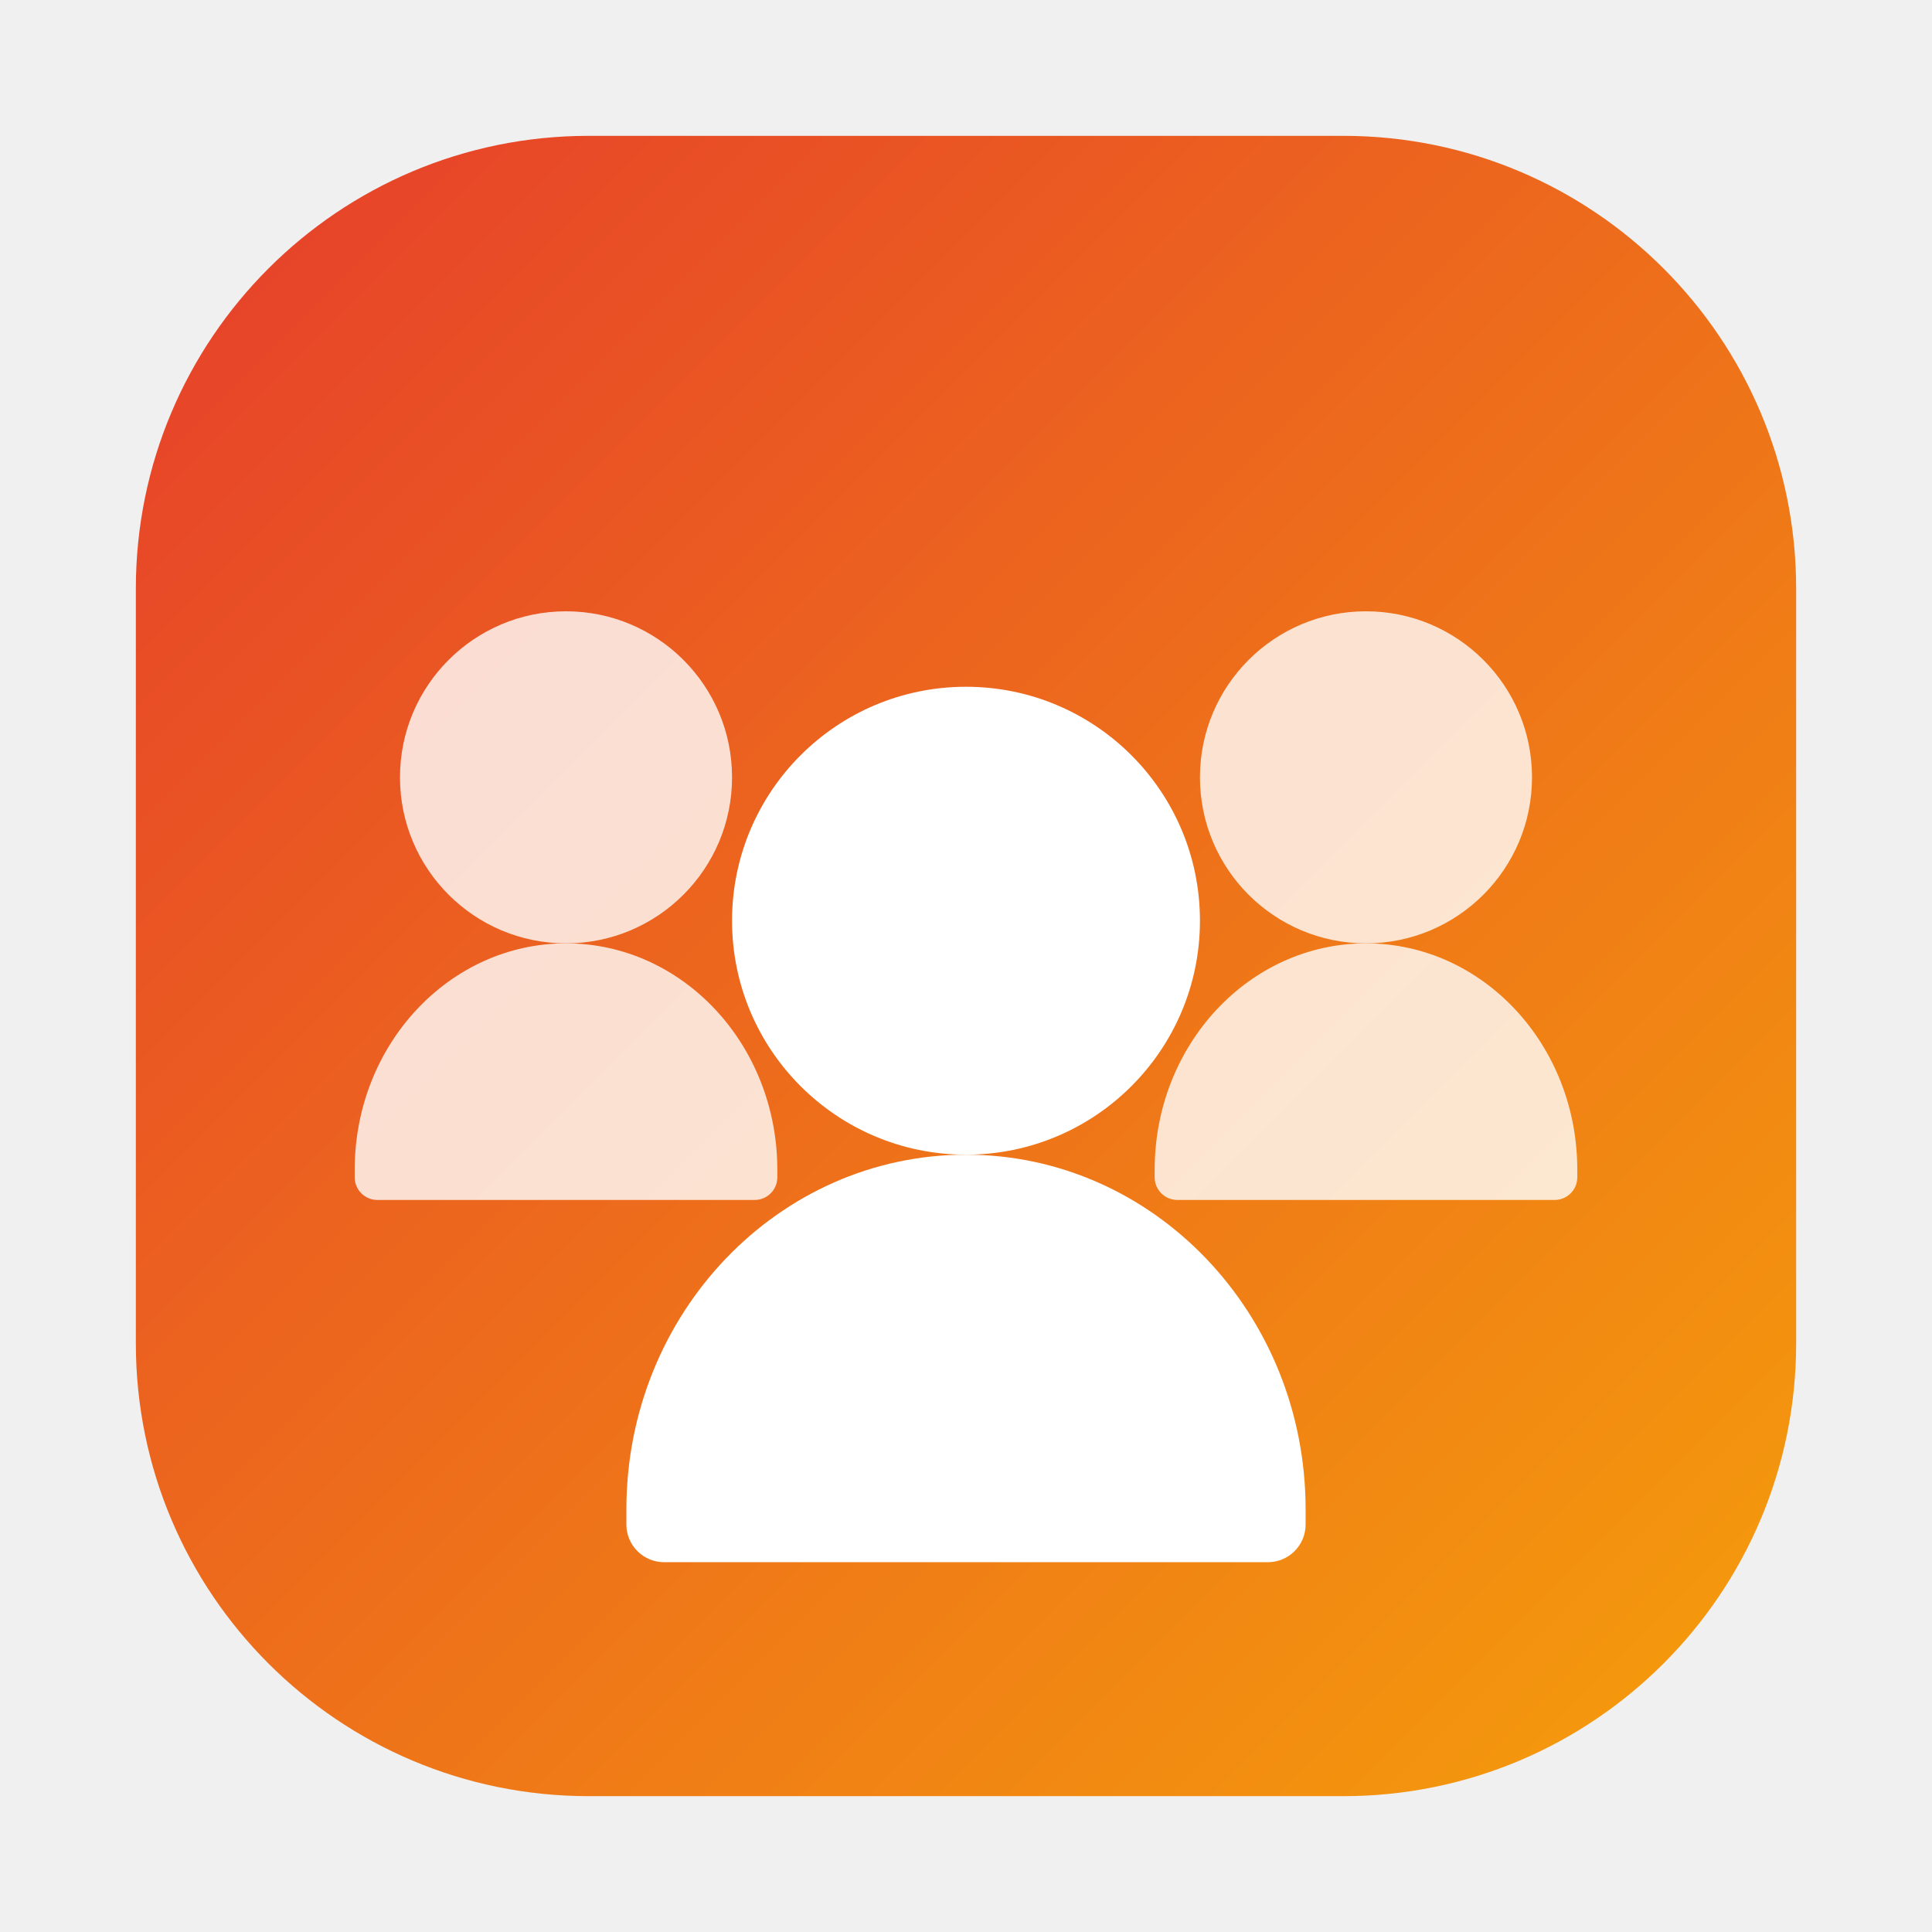
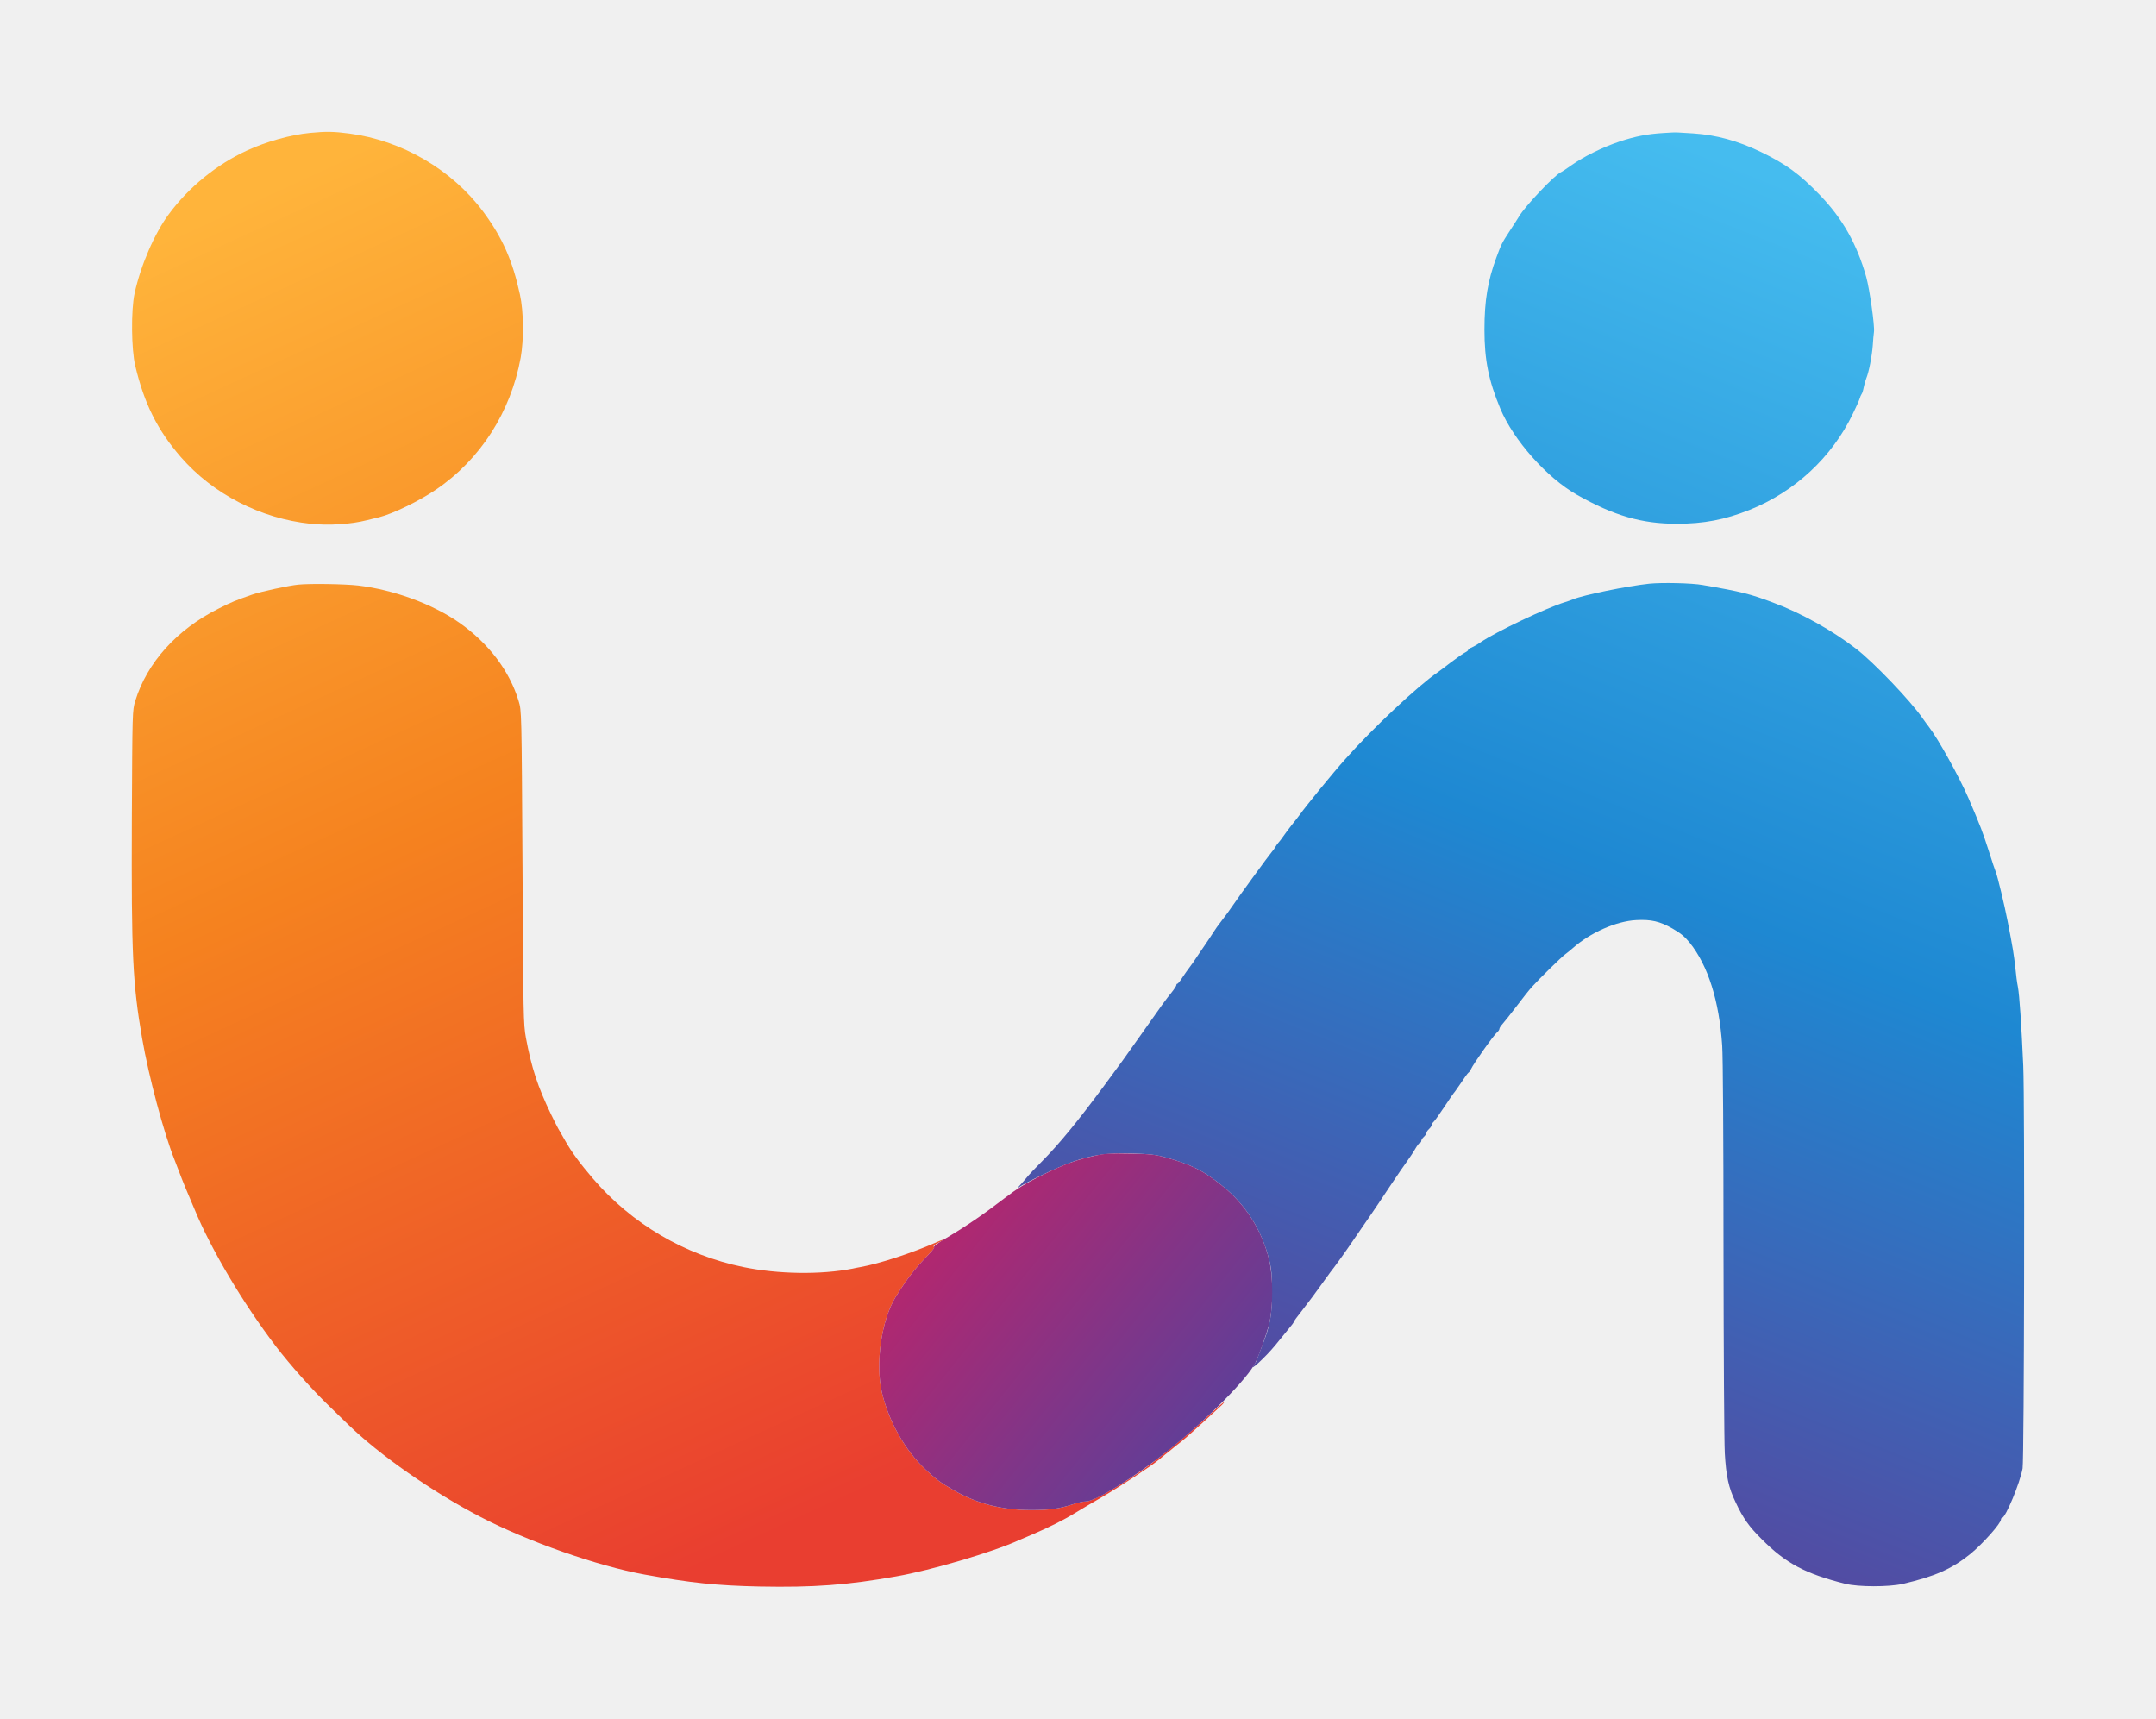
- <svg xmlns="http://www.w3.org/2000/svg" viewBox="0 0 512 512" width="512" height="512" role="img" aria-label="BuddyNext">
+ <svg xmlns="http://www.w3.org/2000/svg" viewBox="0 0 1655 1319" role="img" aria-label="BuddyNext">
  <defs>
-     <linearGradient id="bnGrad" x1="0" y1="0" x2="1" y2="1">
-       <stop offset="0" stop-color="#E63E2B" />
-       <stop offset="1" stop-color="#F59E0B" />
+     <linearGradient id="bnL" gradientUnits="userSpaceOnUse" x1="2600" y1="11990" x2="7200" y2="1990">
+       <stop offset="0" stop-color="#FFB43B" />
+       <stop offset="0.45" stop-color="#F5821F" />
+       <stop offset="1" stop-color="#E93E30" />
+     </linearGradient>
+     <linearGradient id="bnR" gradientUnits="userSpaceOnUse" x1="13200" y1="11990" x2="9200" y2="1990">
+       <stop offset="0" stop-color="#45BCEF" />
+       <stop offset="0.5" stop-color="#1E88D2" />
+       <stop offset="1" stop-color="#5D3F99" />
+     </linearGradient>
+     <linearGradient id="bnC" gradientUnits="userSpaceOnUse" x1="6200" y1="4390" x2="9200" y2="1990">
+       <stop offset="0" stop-color="#D91C5C" />
+       <stop offset="1" stop-color="#5D3F99" />
    </linearGradient>
  </defs>
-   <rect x="36" y="36" width="440" height="440" rx="120" fill="url(#bnGrad)" />
-   <g fill="#FFFFFF">
-     <g opacity="0.8">
-       <circle cx="150" cy="206" r="44" />
-       <path d="M94 310a56 60 0 0 1 112 0v2a6 6 0 0 1-6 6H100a6 6 0 0 1-6-6z" />
-       <circle cx="362" cy="206" r="44" />
-       <path d="M306 310a56 60 0 0 1 112 0v2a6 6 0 0 1-6 6H312a6 6 0 0 1-6-6z" />
-     </g>
-     <circle cx="256" cy="244" r="62" />
-     <path d="M166 400a90 94 0 0 1 180 0v4a10 10 0 0 1-10 10H176a10 10 0 0 1-10-10z" />
+   <g transform="translate(0,1319) scale(0.1,-0.1)">
+     <path fill="url(#bnL)" fill-rule="evenodd" d="M2380 12170 c-148 -14 -337 -67 -486 -136 -232 -107 -445 -280 -599 -489 -109 -146 -217 -397 -262 -607 -28 -128 -25 -430 5 -555 70 -293 170 -493 350 -701 247 -284 613 -472 995 -512 140 -15 311 -4 432 27 33 8 77 19 98 24 101 25 306 124 435 212 339 230 573 595 649 1012 25 140 23 355 -6 485 -57 262 -134 436 -283 637 -240 322 -623 545 -1025 598 -120 16 -181 17 -303 5z M2290 8703 c-78 -8 -289 -54 -355 -77 -126 -44 -156 -56 -255 -106 -322 -160 -551 -415 -642 -710 -22 -75 -22 -75 -26 -910 -4 -1045 6 -1257 79 -1680 50 -290 166 -726 250 -935 17 -44 42 -109 55 -143 14 -35 33 -83 43 -105 10 -23 35 -82 55 -130 127 -308 373 -722 625 -1052 109 -142 278 -332 410 -459 63 -61 126 -122 140 -136 242 -236 647 -519 1018 -712 360 -188 901 -378 1261 -443 353 -64 553 -85 882 -92 418 -8 673 11 1050 78 269 47 740 186 942 278 24 10 70 30 103 44 116 49 241 111 325 163 47 28 141 85 210 124 143 84 375 236 439 289 24 20 60 50 81 66 20 17 61 50 91 73 30 24 101 88 159 141 58 54 121 112 140 129 19 17 31 32 27 32 -4 0 -67 -55 -140 -123 -153 -143 -393 -337 -522 -424 -203 -135 -358 -219 -400 -217 -16 1 -61 -9 -100 -22 -105 -34 -175 -44 -319 -44 -226 0 -414 48 -595 152 -105 61 -138 85 -220 163 -155 146 -278 365 -331 586 -52 223 -4 559 106 736 89 142 145 214 260 333 28 28 40 47 32 51 -7 4 6 15 30 28 61 31 51 34 -15 4 -185 -81 -432 -162 -578 -188 -22 -4 -49 -9 -60 -12 -245 -48 -571 -43 -839 12 -451 93 -857 332 -1155 680 -102 119 -163 203 -212 289 -22 39 -47 82 -55 96 -8 14 -32 62 -54 107 -103 214 -150 358 -193 588 -19 106 -20 157 -26 1310 -7 1200 -7 1200 -30 1275 -70 232 -231 444 -457 602 -204 142 -500 251 -774 284 -104 12 -372 16 -460 7z" />
+   </g>
+   <g transform="translate(0,1319) scale(0.1,-0.1)">
+     <path fill="url(#bnR)" fill-rule="evenodd" d="M12765 12169 c-123 -8 -211 -25 -335 -66 -128 -43 -274 -115 -367 -181 -38 -27 -74 -51 -80 -53 -44 -17 -276 -260 -323 -341 -8 -14 -40 -63 -70 -109 -61 -93 -66 -104 -103 -204 -67 -181 -92 -333 -92 -555 0 -235 32 -390 122 -607 101 -241 357 -530 587 -660 284 -161 498 -223 767 -223 208 0 369 31 558 106 348 139 632 403 793 736 25 51 49 104 53 118 4 14 11 30 15 35 5 6 12 28 16 50 4 22 13 54 20 71 20 48 44 171 50 254 2 41 7 87 9 102 7 43 -33 327 -59 421 -72 255 -182 450 -357 631 -156 162 -260 237 -454 331 -178 85 -339 129 -515 141 -47 3 -98 6 -115 7 -16 2 -70 0 -120 -4z M12660 8710 c-170 -18 -511 -88 -585 -120 -11 -5 -38 -14 -60 -21 -142 -43 -532 -228 -649 -308 -24 -17 -56 -35 -70 -41 -14 -5 -26 -13 -26 -18 0 -5 -10 -13 -22 -19 -13 -6 -61 -39 -107 -74 -46 -35 -93 -71 -105 -79 -154 -106 -498 -428 -708 -665 -97 -108 -302 -360 -353 -431 -11 -15 -38 -50 -61 -78 -22 -28 -51 -67 -64 -86 -13 -19 -30 -41 -37 -48 -7 -8 -18 -23 -24 -34 -6 -11 -17 -27 -26 -36 -21 -24 -255 -345 -300 -412 -20 -30 -58 -82 -84 -115 -26 -33 -55 -74 -65 -91 -11 -17 -42 -65 -70 -105 -28 -41 -66 -96 -84 -124 -19 -27 -37 -52 -40 -55 -3 -3 -21 -29 -40 -57 -18 -29 -37 -53 -42 -53 -4 0 -8 -5 -8 -11 0 -6 -17 -32 -38 -58 -38 -46 -76 -98 -253 -350 -107 -152 -128 -181 -259 -358 -210 -284 -351 -455 -484 -589 -50 -50 -97 -100 -105 -110 -8 -11 -33 -39 -55 -64 -23 -24 -30 -35 -16 -24 37 31 312 162 408 195 164 57 268 71 457 66 142 -4 185 -9 265 -31 191 -53 286 -100 426 -212 184 -146 309 -342 366 -572 18 -70 22 -118 22 -247 1 -179 -14 -260 -80 -426 -19 -47 -34 -89 -34 -94 0 -4 -10 -21 -22 -38 -50 -69 88 58 163 150 41 51 89 109 106 130 18 21 33 41 33 44 0 6 24 39 79 109 38 48 94 124 144 194 27 38 53 74 58 80 34 42 117 158 180 251 42 61 97 142 124 180 27 39 95 140 151 225 57 85 118 175 137 200 18 25 46 66 61 93 15 26 32 47 37 47 5 0 9 6 9 13 0 8 9 22 20 32 11 10 20 23 20 30 0 7 9 20 20 30 11 10 20 24 20 30 0 7 7 18 15 25 8 6 44 58 81 113 37 56 70 104 73 107 4 3 28 38 55 77 26 40 52 75 57 79 6 3 15 16 20 27 18 41 176 264 203 286 9 7 16 19 16 25 0 6 10 22 23 36 13 14 61 75 107 135 46 61 99 128 119 150 59 65 225 228 255 250 15 11 41 32 59 48 135 119 333 207 487 215 115 6 180 -9 279 -65 63 -36 94 -62 133 -110 140 -176 225 -445 248 -788 6 -89 10 -726 10 -1560 1 -775 5 -1482 10 -1570 10 -174 29 -263 82 -373 59 -126 104 -189 203 -287 183 -184 334 -264 640 -341 101 -25 333 -25 440 -1 249 58 377 115 520 230 95 78 235 235 235 265 0 7 4 12 8 12 27 0 139 271 158 380 12 74 17 2812 5 3090 -14 314 -29 542 -41 605 -6 28 -15 95 -20 150 -11 98 -18 145 -59 355 -24 124 -78 346 -90 375 -5 11 -30 85 -55 165 -47 146 -62 186 -155 403 -69 160 -235 460 -305 549 -12 15 -32 43 -46 63 -91 133 -379 434 -515 538 -181 139 -417 271 -629 350 -182 69 -246 85 -546 137 -82 15 -313 20 -410 10z" />
+   </g>
+   <g transform="translate(0,1319) scale(0.1,-0.1)">
+     <path fill="url(#bnC)" fill-rule="evenodd" d="M8406 4320 c-140 -30 -236 -65 -410 -151 -127 -63 -188 -101 -291 -180 -152 -117 -288 -210 -438 -299 -59 -35 -103 -66 -97 -70 5 -3 -10 -26 -34 -50 -115 -119 -171 -191 -260 -333 -110 -177 -158 -513 -106 -736 53 -221 176 -440 331 -586 82 -78 115 -102 220 -163 181 -104 369 -152 595 -152 144 0 214 10 319 44 39 13 84 23 100 22 69 -3 380 190 635 393 300 240 609 552 669 676 27 56 82 211 103 291 32 125 32 367 0 496 -57 230 -182 426 -366 572 -140 112 -235 159 -426 212 -82 23 -119 27 -275 30 -151 3 -194 1 -269 -16z" />
  </g>
</svg>
